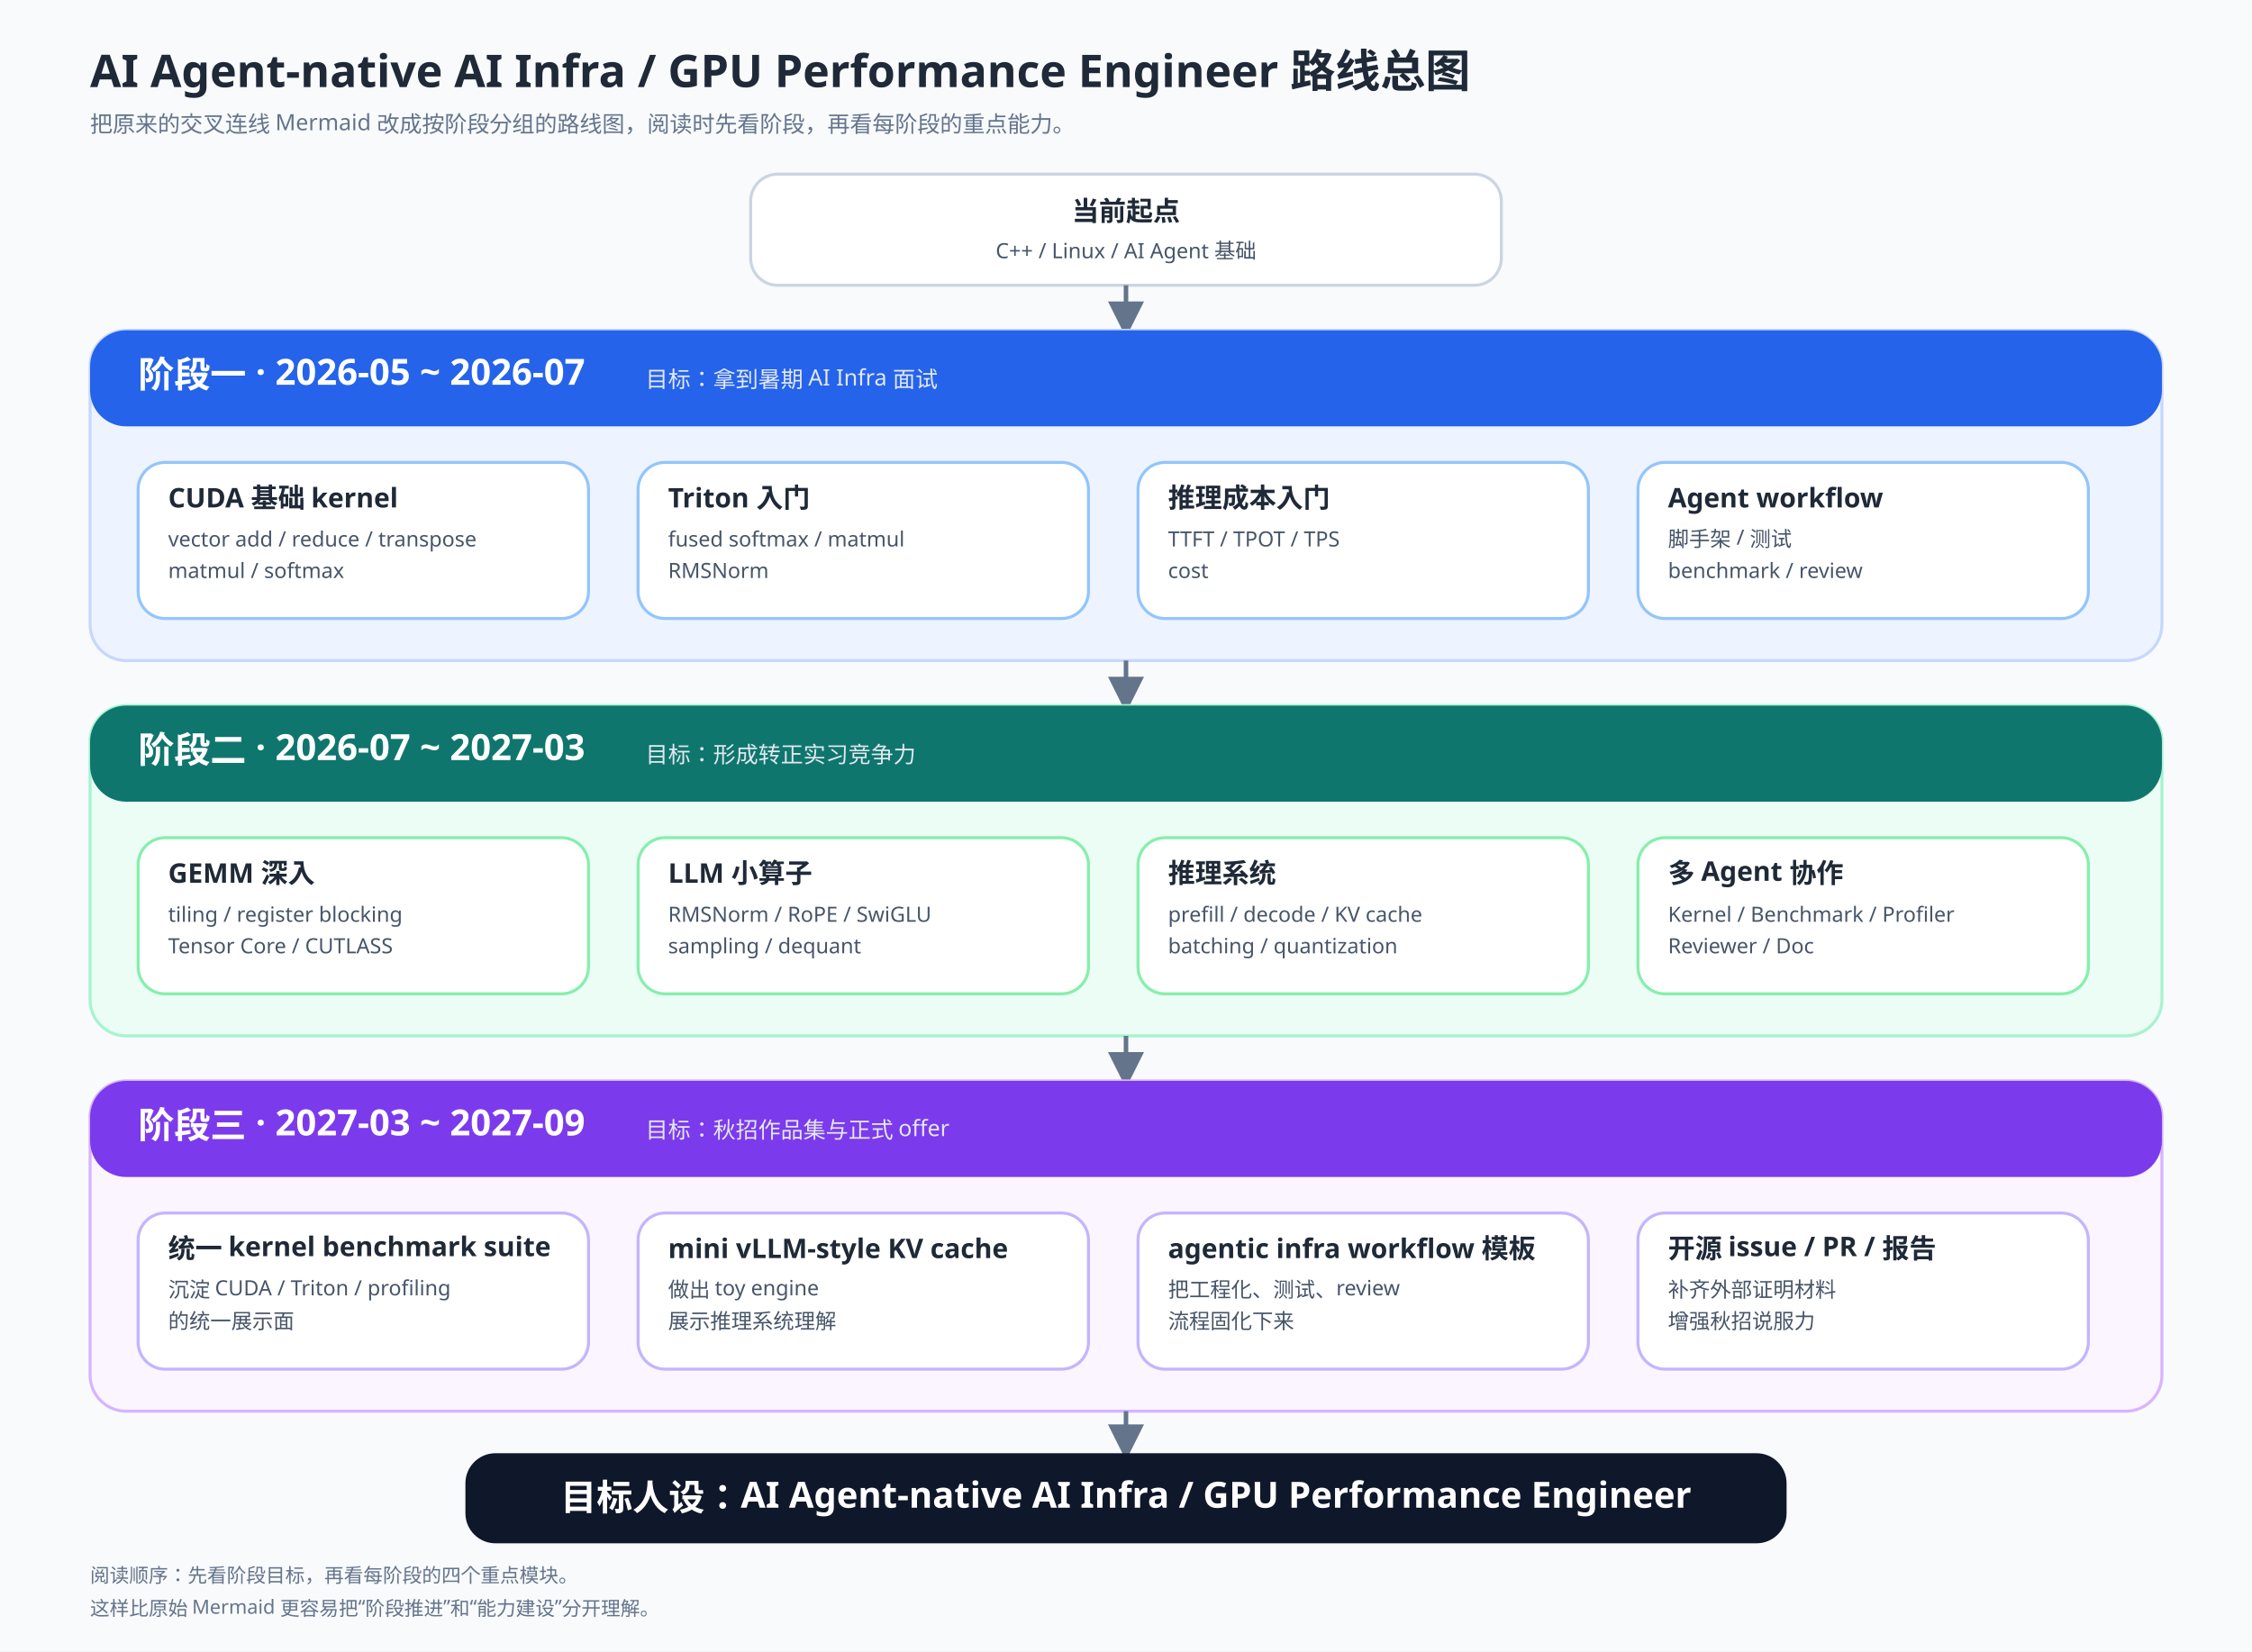
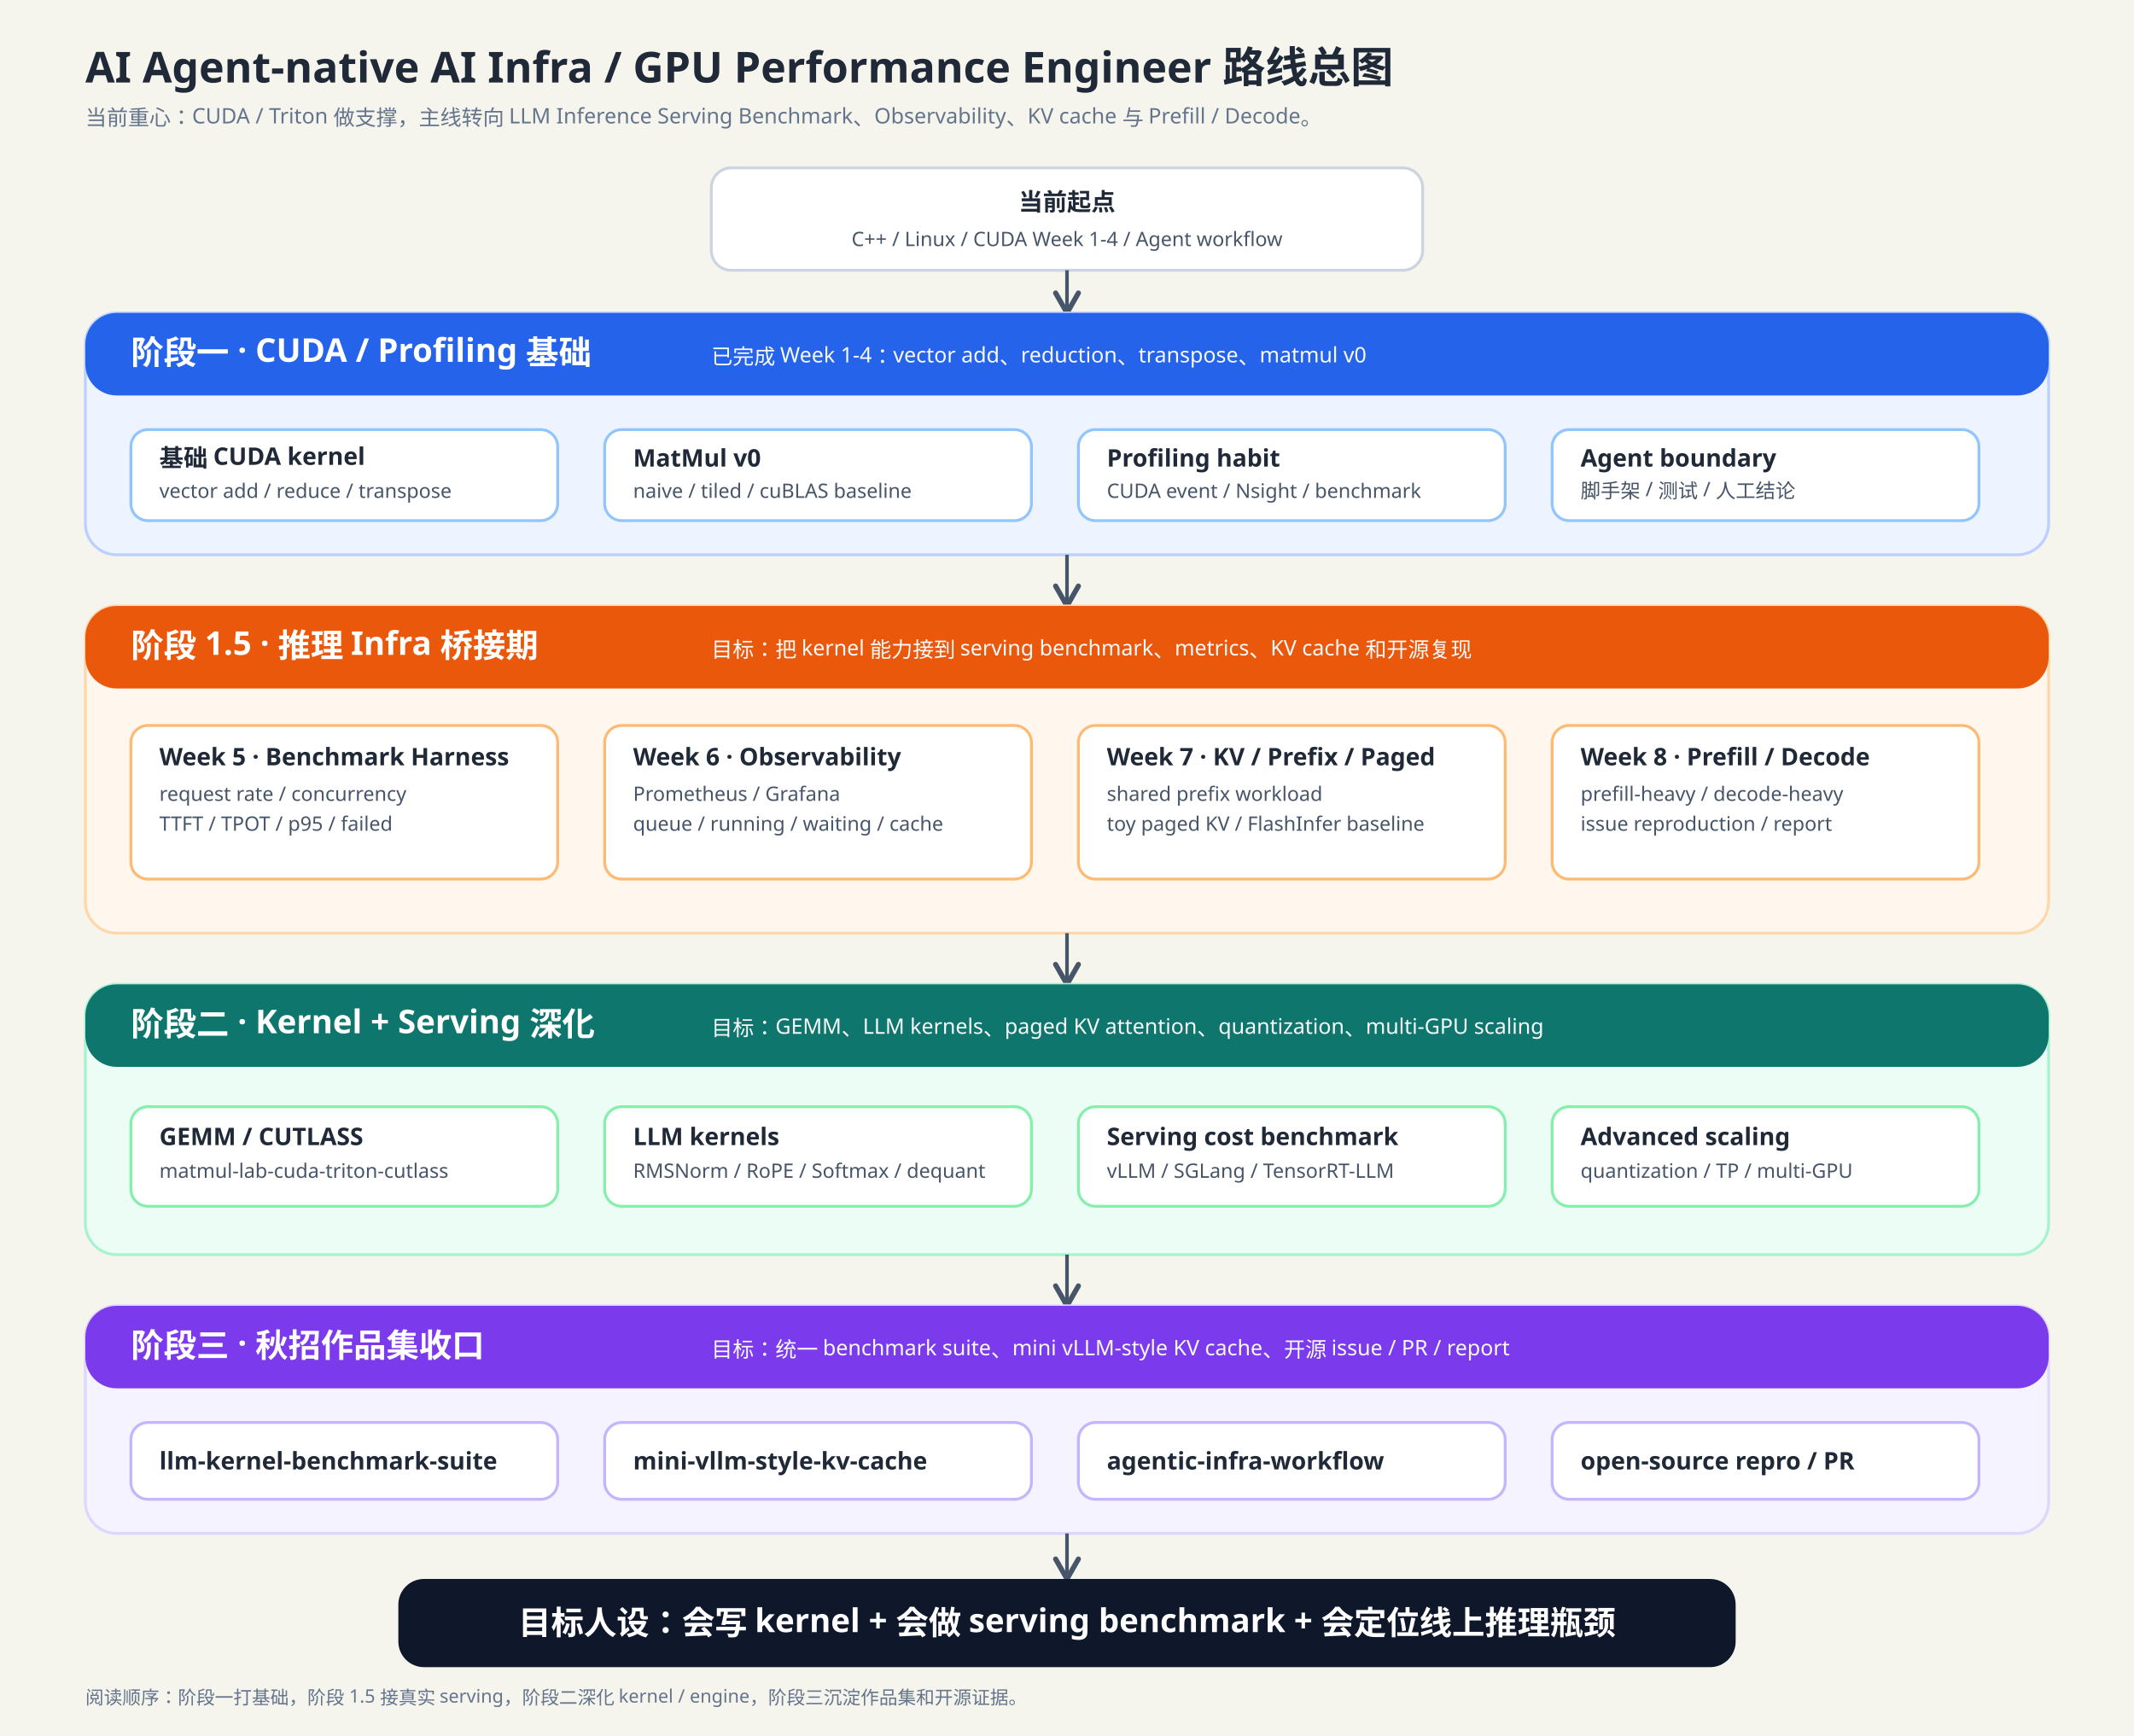
- <svg xmlns="http://www.w3.org/2000/svg" viewBox="0 0 1500 1100" role="img" aria-labelledby="title desc">
+ <svg xmlns="http://www.w3.org/2000/svg" width="1500" height="1220" viewBox="0 0 1500 1220" role="img" aria-labelledby="title desc" font-family="Segoe UI, Microsoft YaHei, PingFang SC, sans-serif">
+   <rect width="1500" height="1220" fill="rgb(245, 244, 237)" />
  <defs>
-     <marker id="arrow" viewBox="0 0 10 10" refX="8" refY="5" markerWidth="8" markerHeight="8" orient="auto-start-reverse">
-       <path d="M 0 0 L 10 5 L 0 10 z" fill="#64748b" />
+     <marker id="lineArrow" viewBox="0 0 10 10" refX="8" refY="5" markerWidth="8" markerHeight="8" orient="auto">
+       <path d="M1 1 L8 5 L1 9" fill="none" stroke="#475569" stroke-width="1.8" stroke-linecap="round" stroke-linejoin="round" />
    </marker>
    <style>
      text { font-family: "Segoe UI", "Microsoft YaHei", "PingFang SC", sans-serif; fill: #1f2937; }
      .title { font-size: 30px; font-weight: 700; }
      .subtitle { font-size: 15px; fill: #64748b; }
-       .phaseTitle { font-size: 24px; font-weight: 700; fill: #ffffff; }
-       .phaseSub { font-size: 15px; fill: #e2e8f0; }
-       .cardTitle { font-size: 18px; font-weight: 700; }
+       .phaseTitle { font-size: 23px; font-weight: 700; fill: #ffffff; }
+       .phaseSub { font-size: 15px; fill: #f8fafc; }
+       .cardTitle { font-size: 17px; font-weight: 700; }
      .cardText { font-size: 14px; fill: #475569; }
      .small { font-size: 13px; fill: #64748b; }
-       .goalText { font-size: 24px; font-weight: 700; fill: #ffffff; }
+       .goalText { font-size: 23px; font-weight: 700; fill: #ffffff; }
    </style>
  </defs>
-   <rect width="1500" height="1100" fill="#f8fafc" />
-   <text class="title" x="60" y="58">AI Agent-native AI Infra / GPU Performance Engineer 路线总图</text>
-   <text class="subtitle" x="60" y="88">把原来的交叉连线 Mermaid 改成按阶段分组的路线图，阅读时先看阶段，再看每阶段的重点能力。</text>
-   <rect x="500" y="116" width="500" height="74" rx="18" fill="#ffffff" stroke="#cbd5e1" stroke-width="2" />
-   <text x="750" y="147" text-anchor="middle" class="cardTitle">当前起点</text>
-   <text x="750" y="172" text-anchor="middle" class="cardText">C++ / Linux / AI Agent 基础</text>
-   <line x1="750" y1="190" x2="750" y2="220" stroke="#64748b" stroke-width="3" marker-end="url(#arrow)" />
-   <rect x="60" y="220" width="1380" height="220" rx="24" fill="#eef4ff" stroke="#c7d7fe" stroke-width="2" />
-   <rect x="60" y="220" width="1380" height="64" rx="24" fill="#2563eb" />
-   <text class="phaseTitle" x="92" y="258">阶段一 · 2026-05 ~ 2026-07</text>
-   <text class="phaseSub" x="430" y="258">目标：拿到暑期 AI Infra 面试</text>
-   <rect x="92" y="308" width="300" height="104" rx="18" fill="#ffffff" stroke="#93c5fd" stroke-width="2" />
-   <text class="cardTitle" x="112" y="338">CUDA 基础 kernel</text>
-   <text class="cardText" x="112" y="364">vector add / reduce / transpose</text>
-   <text class="cardText" x="112" y="385">matmul / softmax</text>
-   <rect x="425" y="308" width="300" height="104" rx="18" fill="#ffffff" stroke="#93c5fd" stroke-width="2" />
-   <text class="cardTitle" x="445" y="338">Triton 入门</text>
-   <text class="cardText" x="445" y="364">fused softmax / matmul</text>
-   <text class="cardText" x="445" y="385">RMSNorm</text>
-   <rect x="758" y="308" width="300" height="104" rx="18" fill="#ffffff" stroke="#93c5fd" stroke-width="2" />
-   <text class="cardTitle" x="778" y="338">推理成本入门</text>
-   <text class="cardText" x="778" y="364">TTFT / TPOT / TPS</text>
-   <text class="cardText" x="778" y="385">cost</text>
-   <rect x="1091" y="308" width="300" height="104" rx="18" fill="#ffffff" stroke="#93c5fd" stroke-width="2" />
-   <text class="cardTitle" x="1111" y="338">Agent workflow</text>
-   <text class="cardText" x="1111" y="364">脚手架 / 测试</text>
-   <text class="cardText" x="1111" y="385">benchmark / review</text>
-   <line x1="750" y1="440" x2="750" y2="470" stroke="#64748b" stroke-width="3" marker-end="url(#arrow)" />
-   <rect x="60" y="470" width="1380" height="220" rx="24" fill="#ecfdf5" stroke="#a7f3d0" stroke-width="2" />
-   <rect x="60" y="470" width="1380" height="64" rx="24" fill="#0f766e" />
-   <text class="phaseTitle" x="92" y="508">阶段二 · 2026-07 ~ 2027-03</text>
-   <text class="phaseSub" x="430" y="508">目标：形成转正实习竞争力</text>
-   <rect x="92" y="558" width="300" height="104" rx="18" fill="#ffffff" stroke="#86efac" stroke-width="2" />
-   <text class="cardTitle" x="112" y="588">GEMM 深入</text>
-   <text class="cardText" x="112" y="614">tiling / register blocking</text>
-   <text class="cardText" x="112" y="635">Tensor Core / CUTLASS</text>
-   <rect x="425" y="558" width="300" height="104" rx="18" fill="#ffffff" stroke="#86efac" stroke-width="2" />
-   <text class="cardTitle" x="445" y="588">LLM 小算子</text>
-   <text class="cardText" x="445" y="614">RMSNorm / RoPE / SwiGLU</text>
-   <text class="cardText" x="445" y="635">sampling / dequant</text>
-   <rect x="758" y="558" width="300" height="104" rx="18" fill="#ffffff" stroke="#86efac" stroke-width="2" />
-   <text class="cardTitle" x="778" y="588">推理系统</text>
-   <text class="cardText" x="778" y="614">prefill / decode / KV cache</text>
-   <text class="cardText" x="778" y="635">batching / quantization</text>
-   <rect x="1091" y="558" width="300" height="104" rx="18" fill="#ffffff" stroke="#86efac" stroke-width="2" />
-   <text class="cardTitle" x="1111" y="588">多 Agent 协作</text>
-   <text class="cardText" x="1111" y="614">Kernel / Benchmark / Profiler</text>
-   <text class="cardText" x="1111" y="635">Reviewer / Doc</text>
-   <line x1="750" y1="690" x2="750" y2="720" stroke="#64748b" stroke-width="3" marker-end="url(#arrow)" />
-   <rect x="60" y="720" width="1380" height="220" rx="24" fill="#faf5ff" stroke="#d8b4fe" stroke-width="2" />
-   <rect x="60" y="720" width="1380" height="64" rx="24" fill="#7c3aed" />
-   <text class="phaseTitle" x="92" y="758">阶段三 · 2027-03 ~ 2027-09</text>
-   <text class="phaseSub" x="430" y="758">目标：秋招作品集与正式 offer</text>
-   <rect x="92" y="808" width="300" height="104" rx="18" fill="#ffffff" stroke="#c4b5fd" stroke-width="2" />
-   <text class="cardTitle" x="112" y="838">统一 kernel benchmark suite</text>
-   <text class="cardText" x="112" y="864">沉淀 CUDA / Triton / profiling</text>
-   <text class="cardText" x="112" y="885">的统一展示面</text>
-   <rect x="425" y="808" width="300" height="104" rx="18" fill="#ffffff" stroke="#c4b5fd" stroke-width="2" />
-   <text class="cardTitle" x="445" y="838">mini vLLM-style KV cache</text>
-   <text class="cardText" x="445" y="864">做出 toy engine</text>
-   <text class="cardText" x="445" y="885">展示推理系统理解</text>
-   <rect x="758" y="808" width="300" height="104" rx="18" fill="#ffffff" stroke="#c4b5fd" stroke-width="2" />
-   <text class="cardTitle" x="778" y="838">agentic infra workflow 模板</text>
-   <text class="cardText" x="778" y="864">把工程化、测试、review</text>
-   <text class="cardText" x="778" y="885">流程固化下来</text>
-   <rect x="1091" y="808" width="300" height="104" rx="18" fill="#ffffff" stroke="#c4b5fd" stroke-width="2" />
-   <text class="cardTitle" x="1111" y="838">开源 issue / PR / 报告</text>
-   <text class="cardText" x="1111" y="864">补齐外部证明材料</text>
-   <text class="cardText" x="1111" y="885">增强秋招说服力</text>
-   <line x1="750" y1="940" x2="750" y2="968" stroke="#64748b" stroke-width="3" marker-end="url(#arrow)" />
-   <rect x="310" y="968" width="880" height="60" rx="20" fill="#0f172a" />
-   <text class="goalText" x="750" y="1006" text-anchor="middle">目标人设：AI Agent-native AI Infra / GPU Performance Engineer</text>
-   <text class="small" x="60" y="1054">阅读顺序：先看阶段目标，再看每阶段的四个重点模块。</text>
-   <text class="small" x="60" y="1076">这样比原始 Mermaid 更容易把“阶段推进”和“能力建设”分开理解。</text>
+   <text font-family="Segoe UI, Microsoft YaHei, PingFang SC, sans-serif" class="title" x="60" y="58">AI Agent-native AI Infra / GPU Performance Engineer 路线总图</text>
+   <text font-family="Segoe UI, Microsoft YaHei, PingFang SC, sans-serif" class="subtitle" x="60" y="88">当前重心：CUDA / Triton 做支撑，主线转向 LLM Inference Serving Benchmark、Observability、KV cache 与 Prefill / Decode。</text>
+   <rect x="500" y="118" width="500" height="72" rx="14" fill="#ffffff" stroke="#cbd5e1" stroke-width="2" />
+   <text font-family="Segoe UI, Microsoft YaHei, PingFang SC, sans-serif" x="750" y="148" text-anchor="middle" class="cardTitle">当前起点</text>
+   <text font-family="Segoe UI, Microsoft YaHei, PingFang SC, sans-serif" x="750" y="173" text-anchor="middle" class="cardText">C++ / Linux / CUDA Week 1-4 / Agent workflow</text>
+   <line x1="750" y1="190" x2="750" y2="220" stroke="#475569" stroke-width="2.5" marker-end="url(#lineArrow)" />
+   <rect x="60" y="220" width="1380" height="170" rx="22" fill="#eef4ff" stroke="#bcd0ff" stroke-width="2" />
+   <rect x="60" y="220" width="1380" height="58" rx="22" fill="#2563eb" />
+   <text font-family="Segoe UI, Microsoft YaHei, PingFang SC, sans-serif" class="phaseTitle" fill="#ffffff" x="92" y="256">阶段一 · CUDA / Profiling 基础</text>
+   <text font-family="Segoe UI, Microsoft YaHei, PingFang SC, sans-serif" class="phaseSub" fill="#ffffff" x="500" y="256">已完成 Week 1-4：vector add、reduction、transpose、matmul v0</text>
+   <rect x="92" y="302" width="300" height="64" rx="12" fill="#ffffff" stroke="#93c5fd" stroke-width="2" />
+   <text font-family="Segoe UI, Microsoft YaHei, PingFang SC, sans-serif" class="cardTitle" x="112" y="328">基础 CUDA kernel</text>
+   <text font-family="Segoe UI, Microsoft YaHei, PingFang SC, sans-serif" class="cardText" x="112" y="350">vector add / reduce / transpose</text>
+   <rect x="425" y="302" width="300" height="64" rx="12" fill="#ffffff" stroke="#93c5fd" stroke-width="2" />
+   <text font-family="Segoe UI, Microsoft YaHei, PingFang SC, sans-serif" class="cardTitle" x="445" y="328">MatMul v0</text>
+   <text font-family="Segoe UI, Microsoft YaHei, PingFang SC, sans-serif" class="cardText" x="445" y="350">naive / tiled / cuBLAS baseline</text>
+   <rect x="758" y="302" width="300" height="64" rx="12" fill="#ffffff" stroke="#93c5fd" stroke-width="2" />
+   <text font-family="Segoe UI, Microsoft YaHei, PingFang SC, sans-serif" class="cardTitle" x="778" y="328">Profiling habit</text>
+   <text font-family="Segoe UI, Microsoft YaHei, PingFang SC, sans-serif" class="cardText" x="778" y="350">CUDA event / Nsight / benchmark</text>
+   <rect x="1091" y="302" width="300" height="64" rx="12" fill="#ffffff" stroke="#93c5fd" stroke-width="2" />
+   <text font-family="Segoe UI, Microsoft YaHei, PingFang SC, sans-serif" class="cardTitle" x="1111" y="328">Agent boundary</text>
+   <text font-family="Segoe UI, Microsoft YaHei, PingFang SC, sans-serif" class="cardText" x="1111" y="350">脚手架 / 测试 / 人工结论</text>
+   <line x1="750" y1="390" x2="750" y2="426" stroke="#475569" stroke-width="2.5" marker-end="url(#lineArrow)" />
+   <rect x="60" y="426" width="1380" height="230" rx="22" fill="#fff7ed" stroke="#fed7aa" stroke-width="2" />
+   <rect x="60" y="426" width="1380" height="58" rx="22" fill="#ea580c" />
+   <text font-family="Segoe UI, Microsoft YaHei, PingFang SC, sans-serif" class="phaseTitle" fill="#ffffff" x="92" y="462">阶段 1.5 · 推理 Infra 桥接期</text>
+   <text font-family="Segoe UI, Microsoft YaHei, PingFang SC, sans-serif" class="phaseSub" fill="#ffffff" x="500" y="462">目标：把 kernel 能力接到 serving benchmark、metrics、KV cache 和开源复现</text>
+   <rect x="92" y="510" width="300" height="108" rx="12" fill="#ffffff" stroke="#fdba74" stroke-width="2" />
+   <text font-family="Segoe UI, Microsoft YaHei, PingFang SC, sans-serif" class="cardTitle" x="112" y="538">Week 5 · Benchmark Harness</text>
+   <text font-family="Segoe UI, Microsoft YaHei, PingFang SC, sans-serif" class="cardText" x="112" y="563">request rate / concurrency</text>
+   <text font-family="Segoe UI, Microsoft YaHei, PingFang SC, sans-serif" class="cardText" x="112" y="584">TTFT / TPOT / p95 / failed</text>
+   <rect x="425" y="510" width="300" height="108" rx="12" fill="#ffffff" stroke="#fdba74" stroke-width="2" />
+   <text font-family="Segoe UI, Microsoft YaHei, PingFang SC, sans-serif" class="cardTitle" x="445" y="538">Week 6 · Observability</text>
+   <text font-family="Segoe UI, Microsoft YaHei, PingFang SC, sans-serif" class="cardText" x="445" y="563">Prometheus / Grafana</text>
+   <text font-family="Segoe UI, Microsoft YaHei, PingFang SC, sans-serif" class="cardText" x="445" y="584">queue / running / waiting / cache</text>
+   <rect x="758" y="510" width="300" height="108" rx="12" fill="#ffffff" stroke="#fdba74" stroke-width="2" />
+   <text font-family="Segoe UI, Microsoft YaHei, PingFang SC, sans-serif" class="cardTitle" x="778" y="538">Week 7 · KV / Prefix / Paged</text>
+   <text font-family="Segoe UI, Microsoft YaHei, PingFang SC, sans-serif" class="cardText" x="778" y="563">shared prefix workload</text>
+   <text font-family="Segoe UI, Microsoft YaHei, PingFang SC, sans-serif" class="cardText" x="778" y="584">toy paged KV / FlashInfer baseline</text>
+   <rect x="1091" y="510" width="300" height="108" rx="12" fill="#ffffff" stroke="#fdba74" stroke-width="2" />
+   <text font-family="Segoe UI, Microsoft YaHei, PingFang SC, sans-serif" class="cardTitle" x="1111" y="538">Week 8 · Prefill / Decode</text>
+   <text font-family="Segoe UI, Microsoft YaHei, PingFang SC, sans-serif" class="cardText" x="1111" y="563">prefill-heavy / decode-heavy</text>
+   <text font-family="Segoe UI, Microsoft YaHei, PingFang SC, sans-serif" class="cardText" x="1111" y="584">issue reproduction / report</text>
+   <line x1="750" y1="656" x2="750" y2="692" stroke="#475569" stroke-width="2.5" marker-end="url(#lineArrow)" />
+   <rect x="60" y="692" width="1380" height="190" rx="22" fill="#ecfdf5" stroke="#a7f3d0" stroke-width="2" />
+   <rect x="60" y="692" width="1380" height="58" rx="22" fill="#0f766e" />
+   <text font-family="Segoe UI, Microsoft YaHei, PingFang SC, sans-serif" class="phaseTitle" fill="#ffffff" x="92" y="728">阶段二 · Kernel + Serving 深化</text>
+   <text font-family="Segoe UI, Microsoft YaHei, PingFang SC, sans-serif" class="phaseSub" fill="#ffffff" x="500" y="728">目标：GEMM、LLM kernels、paged KV attention、quantization、multi-GPU scaling</text>
+   <rect x="92" y="778" width="300" height="70" rx="12" fill="#ffffff" stroke="#86efac" stroke-width="2" />
+   <text font-family="Segoe UI, Microsoft YaHei, PingFang SC, sans-serif" class="cardTitle" x="112" y="805">GEMM / CUTLASS</text>
+   <text font-family="Segoe UI, Microsoft YaHei, PingFang SC, sans-serif" class="cardText" x="112" y="828">matmul-lab-cuda-triton-cutlass</text>
+   <rect x="425" y="778" width="300" height="70" rx="12" fill="#ffffff" stroke="#86efac" stroke-width="2" />
+   <text font-family="Segoe UI, Microsoft YaHei, PingFang SC, sans-serif" class="cardTitle" x="445" y="805">LLM kernels</text>
+   <text font-family="Segoe UI, Microsoft YaHei, PingFang SC, sans-serif" class="cardText" x="445" y="828">RMSNorm / RoPE / Softmax / dequant</text>
+   <rect x="758" y="778" width="300" height="70" rx="12" fill="#ffffff" stroke="#86efac" stroke-width="2" />
+   <text font-family="Segoe UI, Microsoft YaHei, PingFang SC, sans-serif" class="cardTitle" x="778" y="805">Serving cost benchmark</text>
+   <text font-family="Segoe UI, Microsoft YaHei, PingFang SC, sans-serif" class="cardText" x="778" y="828">vLLM / SGLang / TensorRT-LLM</text>
+   <rect x="1091" y="778" width="300" height="70" rx="12" fill="#ffffff" stroke="#86efac" stroke-width="2" />
+   <text font-family="Segoe UI, Microsoft YaHei, PingFang SC, sans-serif" class="cardTitle" x="1111" y="805">Advanced scaling</text>
+   <text font-family="Segoe UI, Microsoft YaHei, PingFang SC, sans-serif" class="cardText" x="1111" y="828">quantization / TP / multi-GPU</text>
+   <line x1="750" y1="882" x2="750" y2="918" stroke="#475569" stroke-width="2.5" marker-end="url(#lineArrow)" />
+   <rect x="60" y="918" width="1380" height="160" rx="22" fill="#f5f3ff" stroke="#ddd6fe" stroke-width="2" />
+   <rect x="60" y="918" width="1380" height="58" rx="22" fill="#7c3aed" />
+   <text font-family="Segoe UI, Microsoft YaHei, PingFang SC, sans-serif" class="phaseTitle" fill="#ffffff" x="92" y="954">阶段三 · 秋招作品集收口</text>
+   <text font-family="Segoe UI, Microsoft YaHei, PingFang SC, sans-serif" class="phaseSub" fill="#ffffff" x="500" y="954">目标：统一 benchmark suite、mini vLLM-style KV cache、开源 issue / PR / report</text>
+   <rect x="92" y="1000" width="300" height="54" rx="12" fill="#ffffff" stroke="#c4b5fd" stroke-width="2" />
+   <text font-family="Segoe UI, Microsoft YaHei, PingFang SC, sans-serif" class="cardTitle" x="112" y="1033">llm-kernel-benchmark-suite</text>
+   <rect x="425" y="1000" width="300" height="54" rx="12" fill="#ffffff" stroke="#c4b5fd" stroke-width="2" />
+   <text font-family="Segoe UI, Microsoft YaHei, PingFang SC, sans-serif" class="cardTitle" x="445" y="1033">mini-vllm-style-kv-cache</text>
+   <rect x="758" y="1000" width="300" height="54" rx="12" fill="#ffffff" stroke="#c4b5fd" stroke-width="2" />
+   <text font-family="Segoe UI, Microsoft YaHei, PingFang SC, sans-serif" class="cardTitle" x="778" y="1033">agentic-infra-workflow</text>
+   <rect x="1091" y="1000" width="300" height="54" rx="12" fill="#ffffff" stroke="#c4b5fd" stroke-width="2" />
+   <text font-family="Segoe UI, Microsoft YaHei, PingFang SC, sans-serif" class="cardTitle" x="1111" y="1033">open-source repro / PR</text>
+   <line x1="750" y1="1078" x2="750" y2="1110" stroke="#475569" stroke-width="2.5" marker-end="url(#lineArrow)" />
+   <rect x="280" y="1110" width="940" height="62" rx="18" fill="#0f172a" />
+   <text font-family="Segoe UI, Microsoft YaHei, PingFang SC, sans-serif" class="goalText" fill="#ffffff" x="750" y="1149" text-anchor="middle">目标人设：会写 kernel + 会做 serving benchmark + 会定位线上推理瓶颈</text>
+   <text font-family="Segoe UI, Microsoft YaHei, PingFang SC, sans-serif" class="small" x="60" y="1198">阅读顺序：阶段一打基础，阶段 1.5 接真实 serving，阶段二深化 kernel / engine，阶段三沉淀作品集和开源证据。</text>
</svg>
